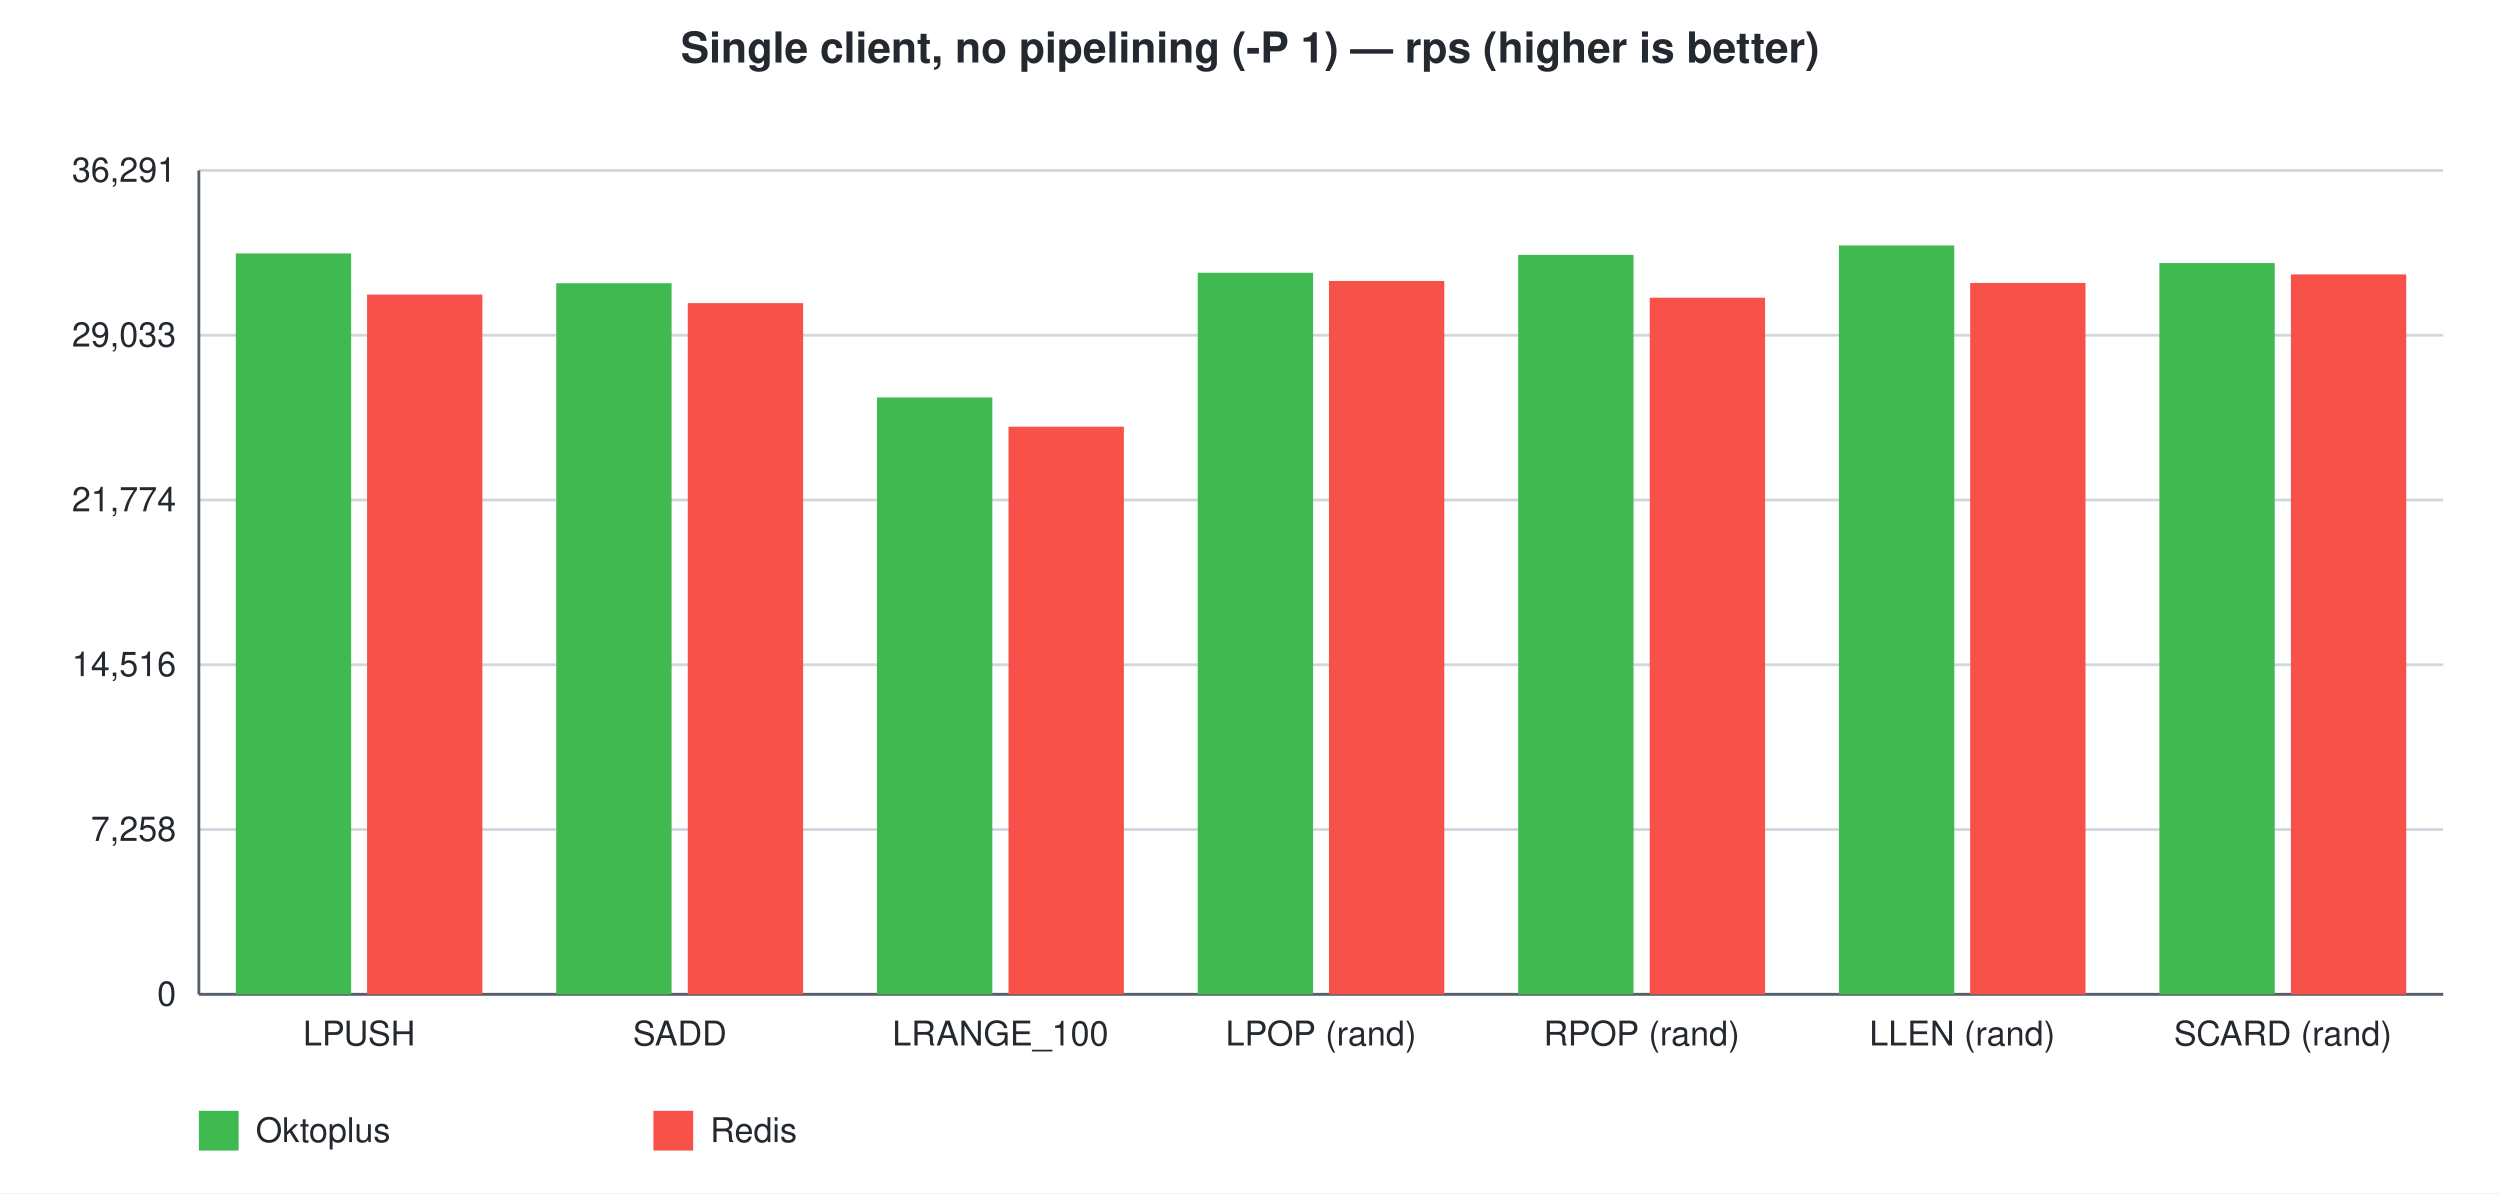
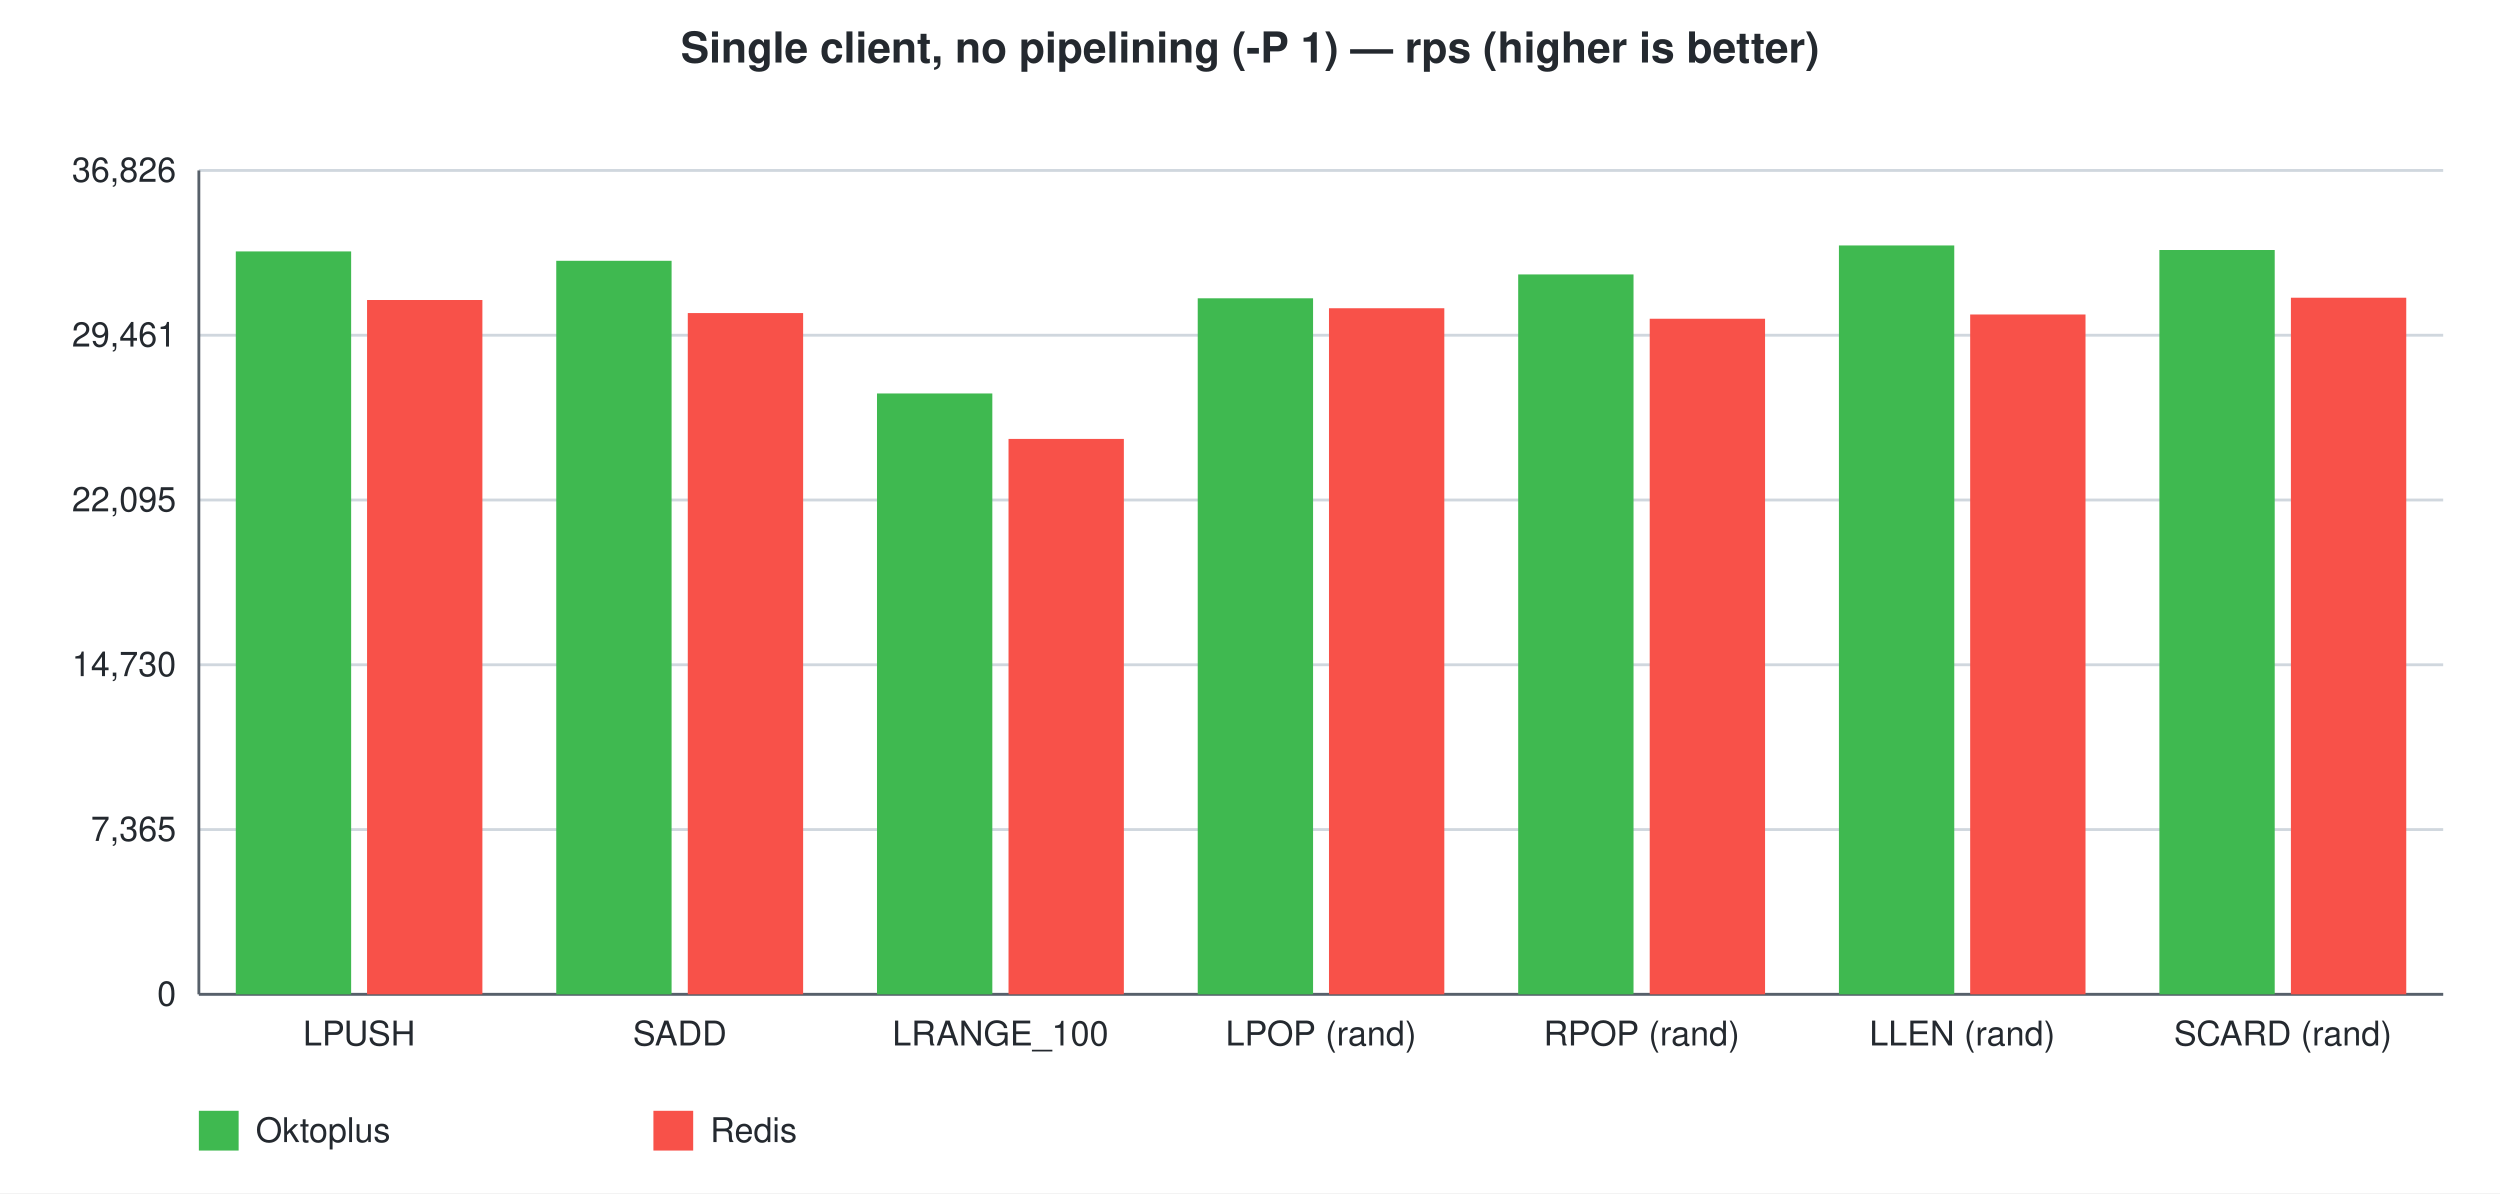
<svg xmlns="http://www.w3.org/2000/svg" width="880" height="420" viewBox="0 0 880 420" font-family="-apple-system, Segoe UI, Helvetica, Arial, sans-serif" font-size="12">
  <rect width="880" height="420" fill="#ffffff" />
  <text x="440.0" y="22" text-anchor="middle" fill="#24292f" font-size="15" font-weight="600">Single client, no pipelining (-P 1) — rps (higher is better)</text>
  <line x1="70" y1="350.0" x2="860" y2="350.0" stroke="#d0d7de" stroke-width="1" />
  <text x="62" y="354.0" text-anchor="end" fill="#24292f">0</text>
  <line x1="70" y1="292.0" x2="860" y2="292.0" stroke="#d0d7de" stroke-width="1" />
-   <text x="62" y="296.0" text-anchor="end" fill="#24292f">7,258</text>
+   <text x="62" y="296.0" text-anchor="end" fill="#24292f">7,365</text>
  <line x1="70" y1="234.0" x2="860" y2="234.0" stroke="#d0d7de" stroke-width="1" />
-   <text x="62" y="238.0" text-anchor="end" fill="#24292f">14,516</text>
+   <text x="62" y="238.0" text-anchor="end" fill="#24292f">14,730</text>
  <line x1="70" y1="176.0" x2="860" y2="176.0" stroke="#d0d7de" stroke-width="1" />
-   <text x="62" y="180.0" text-anchor="end" fill="#24292f">21,774</text>
-   <line x1="70" y1="118.0" x2="860" y2="118.0" stroke="#d0d7de" stroke-width="1" />
-   <text x="62" y="122.0" text-anchor="end" fill="#24292f">29,033</text>
+   <text x="62" y="180.0" text-anchor="end" fill="#24292f">22,095</text>
+   <line x1="70" y1="118" x2="860" y2="118" stroke="#d0d7de" stroke-width="1" />
+   <text x="62" y="122" text-anchor="end" fill="#24292f">29,461</text>
  <line x1="70" y1="60.0" x2="860" y2="60.0" stroke="#d0d7de" stroke-width="1" />
-   <text x="62" y="64.0" text-anchor="end" fill="#24292f">36,291</text>
+   <text x="62" y="64.0" text-anchor="end" fill="#24292f">36,826</text>
  <line x1="70" y1="60" x2="70" y2="350" stroke="#57606a" stroke-width="1" />
  <line x1="70" y1="350" x2="860" y2="350" stroke="#57606a" stroke-width="1" />
  <text x="126.429" y="368" text-anchor="middle" fill="#24292f">LPUSH</text>
-   <rect x="83.0" y="89.2" width="40.6" height="260.8" fill="#3fb950" />
-   <rect x="129.2" y="103.7" width="40.6" height="246.3" fill="#f85149" />
+   <rect x="83.0" y="88.5" width="40.6" height="261.5" fill="#3fb950" />
+   <rect x="129.2" y="105.6" width="40.6" height="244.4" fill="#f85149" />
  <text x="239.286" y="368" text-anchor="middle" fill="#24292f">SADD</text>
-   <rect x="195.8" y="99.7" width="40.6" height="250.3" fill="#3fb950" />
-   <rect x="242.1" y="106.7" width="40.6" height="243.3" fill="#f85149" />
+   <rect x="195.8" y="91.8" width="40.6" height="258.2" fill="#3fb950" />
+   <rect x="242.1" y="110.2" width="40.6" height="239.8" fill="#f85149" />
  <text x="352.143" y="368" text-anchor="middle" fill="#24292f">LRANGE_100</text>
-   <rect x="308.7" y="139.9" width="40.6" height="210.1" fill="#3fb950" />
-   <rect x="355.0" y="150.2" width="40.6" height="199.8" fill="#f85149" />
+   <rect x="308.7" y="138.5" width="40.6" height="211.5" fill="#3fb950" />
+   <rect x="355.0" y="154.5" width="40.6" height="195.5" fill="#f85149" />
  <text x="465.0" y="368" text-anchor="middle" fill="#24292f">LPOP (rand)</text>
-   <rect x="421.6" y="96.0" width="40.6" height="254.0" fill="#3fb950" />
-   <rect x="467.8" y="98.9" width="40.6" height="251.1" fill="#f85149" />
+   <rect x="421.6" y="105.0" width="40.6" height="245.0" fill="#3fb950" />
+   <rect x="467.8" y="108.5" width="40.6" height="241.5" fill="#f85149" />
  <text x="577.857" y="368" text-anchor="middle" fill="#24292f">RPOP (rand)</text>
-   <rect x="534.4" y="89.7" width="40.6" height="260.3" fill="#3fb950" />
-   <rect x="580.7" y="104.8" width="40.6" height="245.2" fill="#f85149" />
+   <rect x="534.4" y="96.6" width="40.6" height="253.4" fill="#3fb950" />
+   <rect x="580.7" y="112.2" width="40.6" height="237.8" fill="#f85149" />
  <text x="690.714" y="368" text-anchor="middle" fill="#24292f">LLEN (rand)</text>
  <rect x="647.3" y="86.4" width="40.6" height="263.6" fill="#3fb950" />
-   <rect x="693.5" y="99.6" width="40.6" height="250.4" fill="#f85149" />
+   <rect x="693.5" y="110.7" width="40.6" height="239.3" fill="#f85149" />
  <text x="803.571" y="368" text-anchor="middle" fill="#24292f">SCARD (rand)</text>
-   <rect x="760.1" y="92.6" width="40.6" height="257.4" fill="#3fb950" />
-   <rect x="806.4" y="96.6" width="40.6" height="253.4" fill="#f85149" />
+   <rect x="760.1" y="88.0" width="40.6" height="262.0" fill="#3fb950" />
+   <rect x="806.4" y="104.8" width="40.6" height="245.2" fill="#f85149" />
  <rect x="70" y="391" width="14" height="14" fill="#3fb950" />
  <text x="90" y="402" fill="#24292f">Oktoplus</text>
  <rect x="230" y="391" width="14" height="14" fill="#f85149" />
  <text x="250" y="402" fill="#24292f">Redis</text>
</svg>
